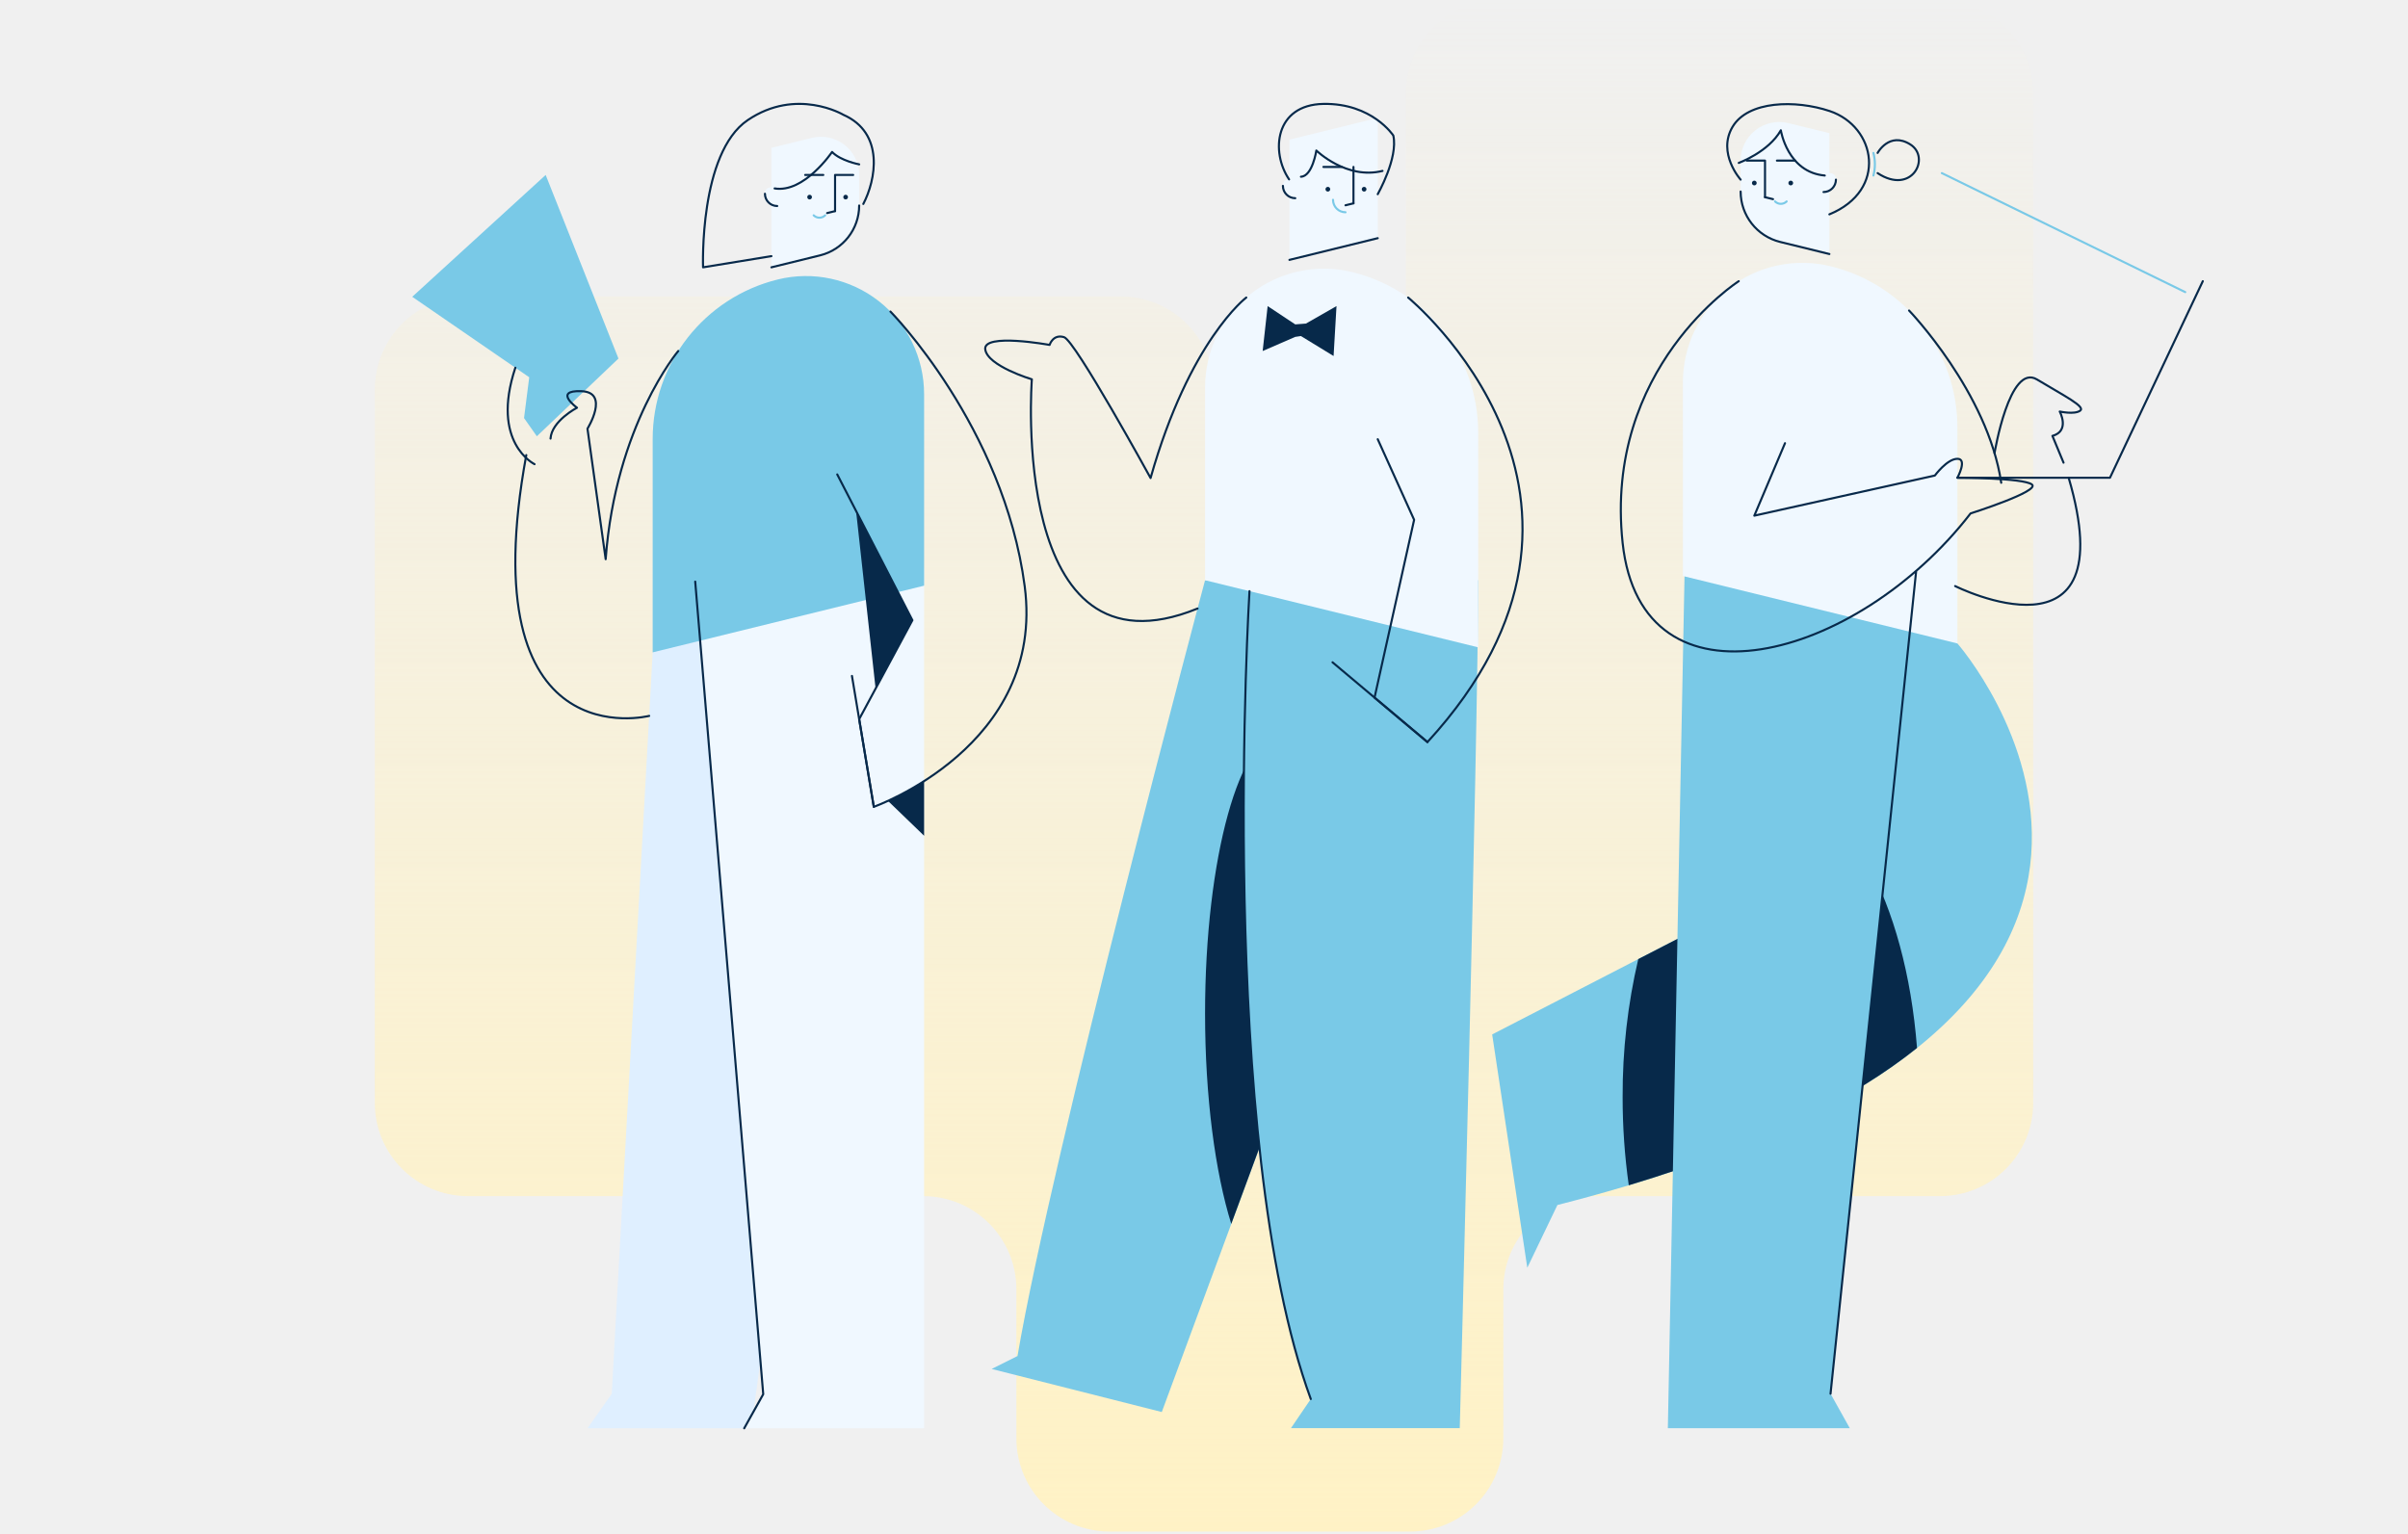
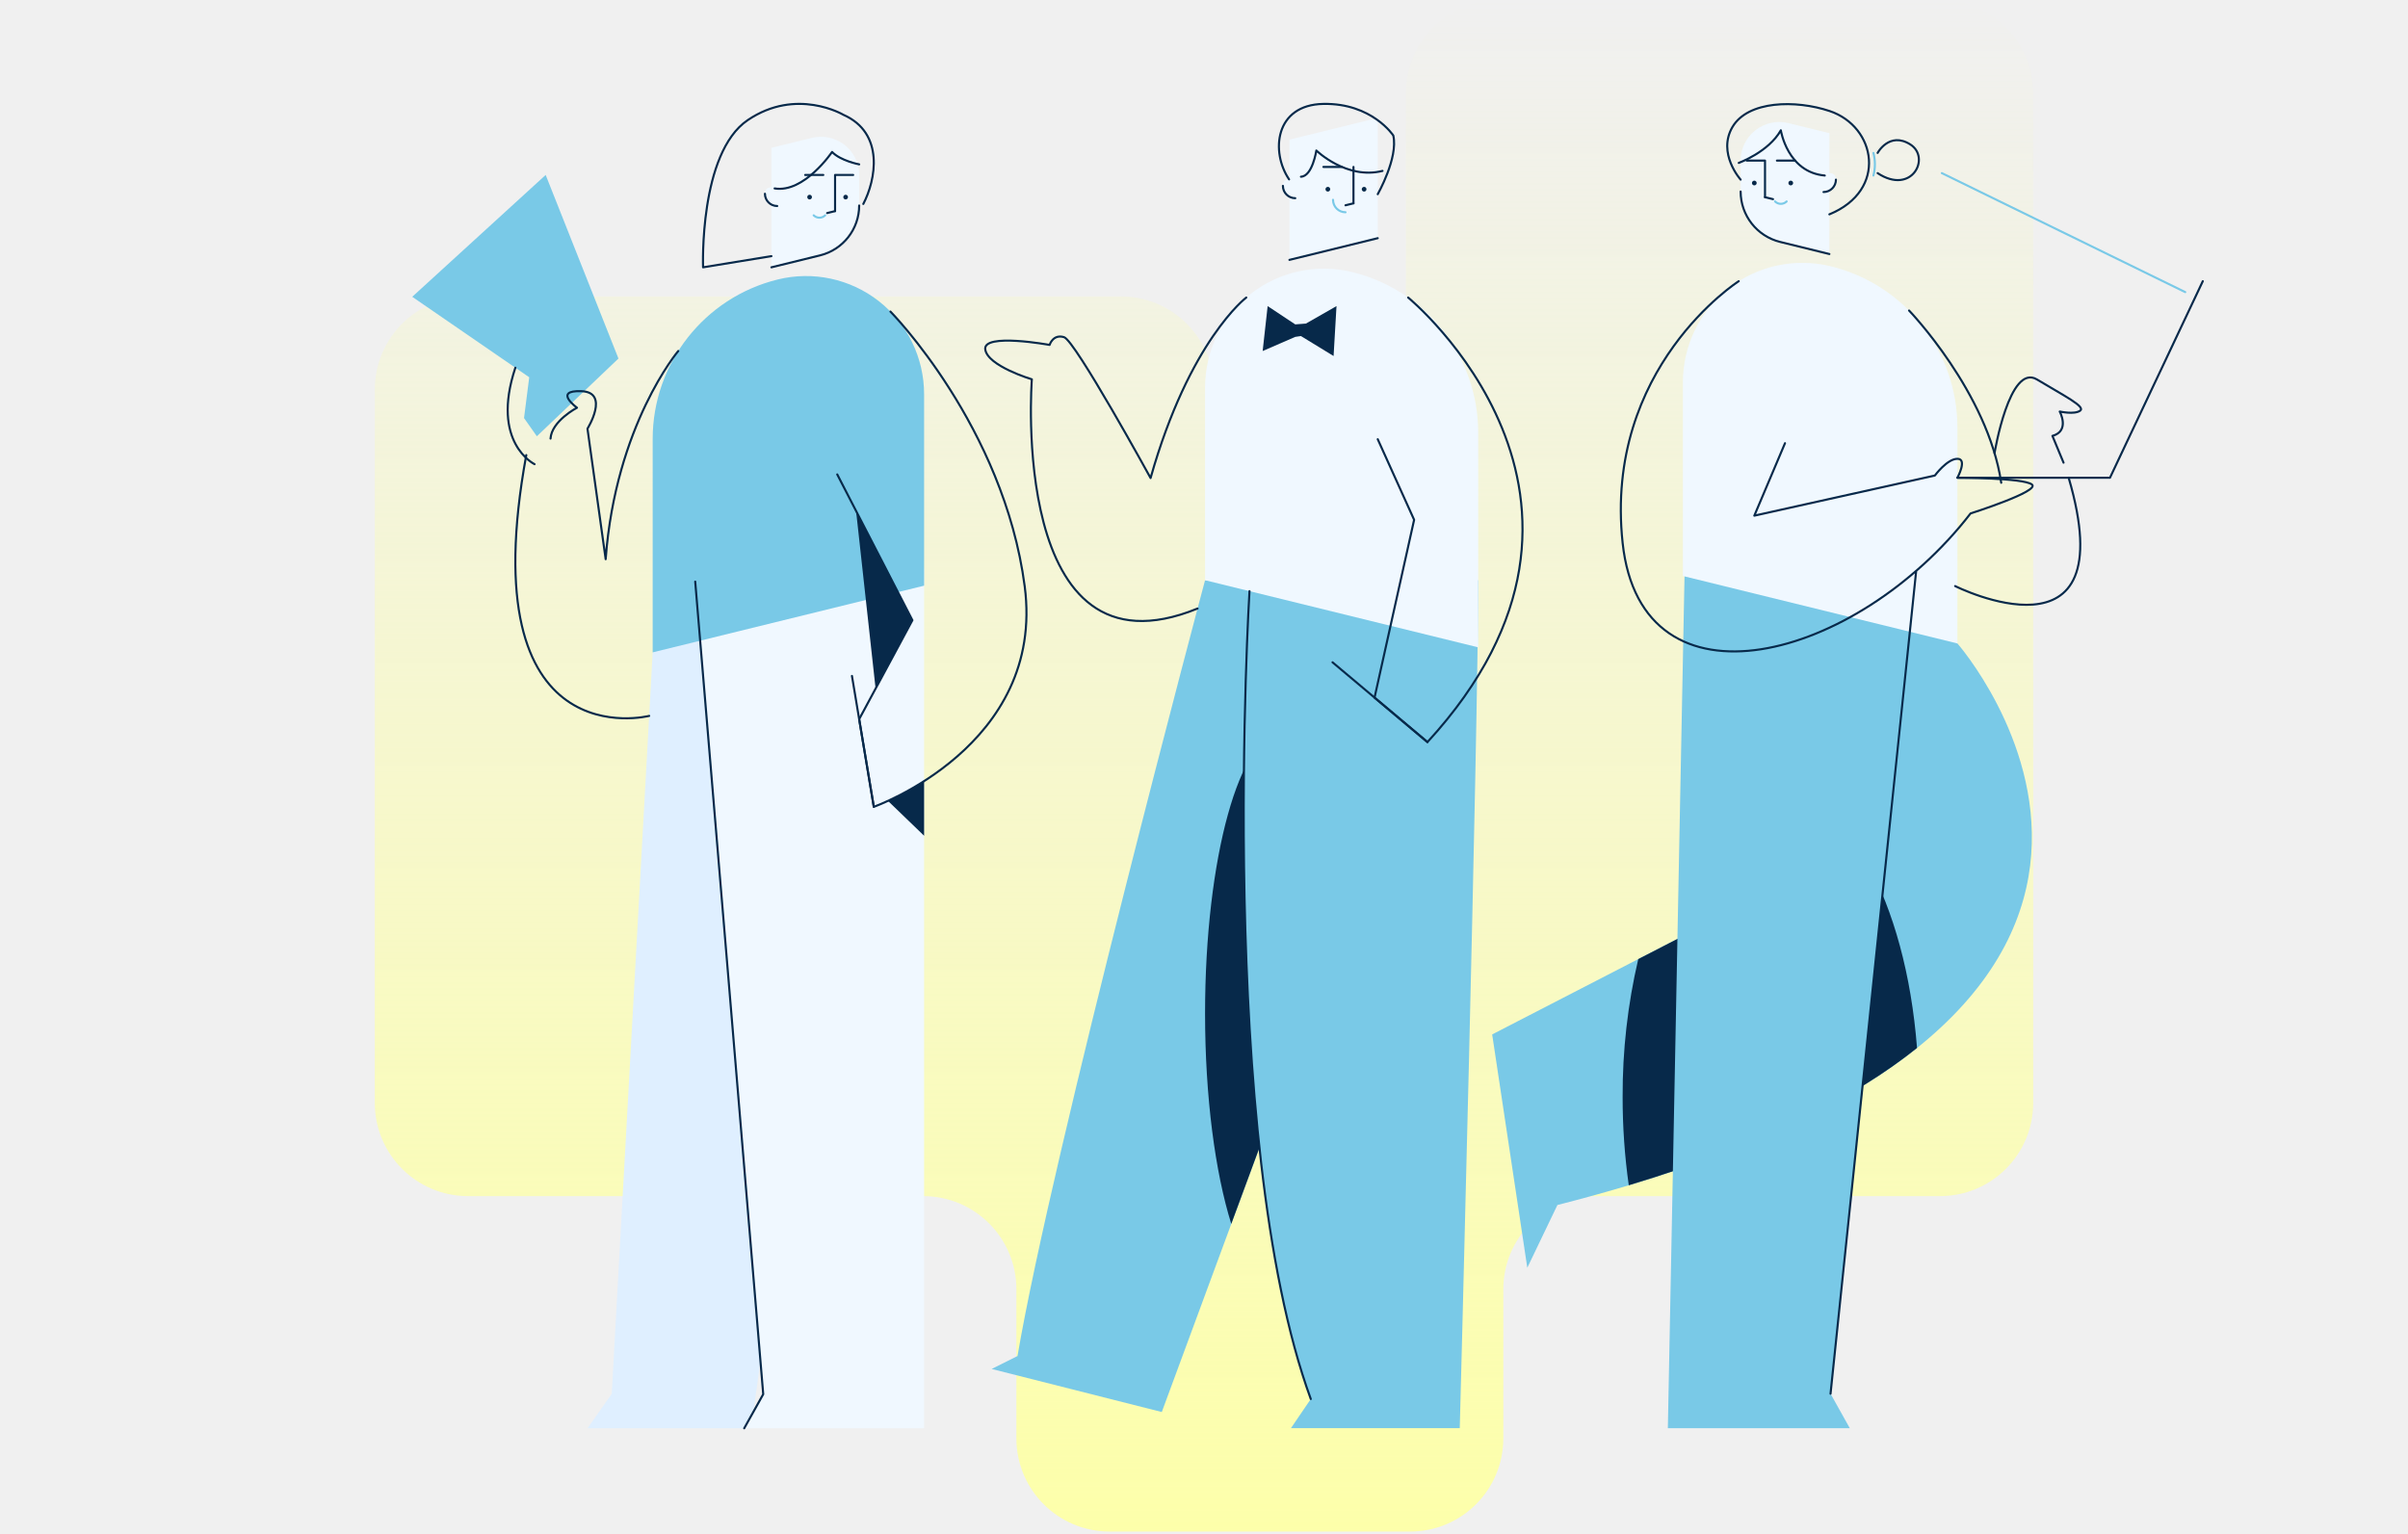
<svg xmlns="http://www.w3.org/2000/svg" width="620" height="395" viewBox="0 0 620 395" fill="none">
  <g clip-path="url(#clip0_560_55023)">
    <path fill-rule="evenodd" clip-rule="evenodd" d="M523.5 24C523.5 10.745 512.755 0 499.5 0H385.992C372.737 0 361.992 10.745 361.992 24V138.729C361.992 151.984 351.247 162.729 337.992 162.729H336.581C323.326 162.729 312.581 151.984 312.581 138.729V100.342C312.581 87.087 301.836 76.342 288.581 76.342H120.5C107.245 76.342 96.5 87.087 96.5 100.342V284.046C96.5 297.301 107.245 308.046 120.5 308.046H237.695C250.95 308.046 261.695 318.792 261.695 332.046V370.433C261.695 383.688 272.44 394.433 285.695 394.433H363.067C376.322 394.433 387.067 383.688 387.067 370.433V332.047C387.067 318.792 397.812 308.047 411.067 308.047H499.5C512.755 308.047 523.5 297.301 523.5 284.047V24Z" fill="url(#paint0_linear_560_55023)" />
    <path d="M310.275 149.431C310.275 149.431 270.854 297.11 261.982 349.232L255.328 352.559L299.132 363.648L335.174 266.059L350.412 150.872" fill="#79C9E7" />
    <path d="M343.202 205.374C339.719 194.868 335.236 188.542 330.344 188.542C319.26 188.542 310.275 220.987 310.275 261.009C310.275 282.571 312.884 301.93 317.023 315.205L335.174 266.059L343.202 205.374Z" fill="#07294A" />
    <path d="M321.711 152.242C321.711 152.242 313.06 293.446 337.495 360.301L332.391 367.8H375.851C375.851 367.8 380.599 188.196 380.599 149.431L321.711 152.242Z" fill="#79C9E7" />
    <path d="M354.731 42.99V61.341L331.998 66.928V35.96L354.731 30.373V42.99Z" fill="#F0F8FF" />
    <path d="M341.889 49.339C342.225 49.339 342.497 49.067 342.497 48.732C342.497 48.396 342.225 48.124 341.889 48.124C341.553 48.124 341.281 48.396 341.281 48.732C341.281 49.067 341.553 49.339 341.889 49.339Z" fill="#07294A" />
    <path d="M351.225 49.339C351.561 49.339 351.833 49.067 351.833 48.732C351.833 48.396 351.561 48.124 351.225 48.124C350.889 48.124 350.617 48.396 350.617 48.732C350.617 49.067 350.889 49.339 351.225 49.339Z" fill="#07294A" />
    <path d="M348.486 52.357V42.99" stroke="#07294A" stroke-width="0.539" stroke-linecap="round" stroke-linejoin="round" />
    <path d="M340.744 42.99H345.437" stroke="#07294A" stroke-width="0.539" stroke-linecap="round" stroke-linejoin="round" />
    <path d="M333.496 47.79V51.043C331.741 51.043 330.318 49.62 330.318 47.866C330.318 47.768 330.323 47.672 330.331 47.576C330.509 45.603 333.496 45.809 333.496 47.79Z" fill="#F0F8FF" />
    <path d="M333.496 51.043C331.741 51.043 330.318 49.62 330.318 47.865" stroke="#07294A" stroke-width="0.539" stroke-linecap="round" stroke-linejoin="round" />
    <path d="M346.433 54.667C344.657 54.667 343.218 53.227 343.218 51.451" stroke="#79C9E7" stroke-width="0.539" stroke-linecap="round" stroke-linejoin="round" />
    <path d="M354.731 61.341L331.998 66.928" stroke="#07294A" stroke-width="0.539" stroke-linecap="round" stroke-linejoin="round" />
    <path d="M348.486 52.365L346.434 52.869" stroke="#07294A" stroke-width="0.539" stroke-linecap="round" stroke-linejoin="round" />
    <path d="M310.275 99.79V149.431L380.599 166.715V111.428C380.599 91.825 367.215 74.754 348.178 70.075H348.178C339.049 67.831 329.394 69.908 321.996 75.709C314.597 81.509 310.275 90.388 310.275 99.79Z" fill="#F0F8FF" />
    <path d="M321.711 152.242C321.711 152.242 313.06 293.446 337.495 360.301" stroke="#07294A" stroke-width="0.539" stroke-linecap="round" stroke-linejoin="round" />
    <path d="M355.959 44.011C346.745 46.368 338.924 38.761 338.924 38.761C338.924 38.761 337.922 45.404 334.96 45.511" stroke="#07294A" stroke-width="0.539" stroke-linecap="round" stroke-linejoin="round" />
    <path d="M354.731 50.011C354.731 50.011 360.031 40.689 358.745 34.904C358.745 34.904 353.279 26.547 340.745 26.761C328.21 26.975 327.14 39.168 331.907 46.196" stroke="#07294A" stroke-width="0.539" stroke-linecap="round" stroke-linejoin="round" />
    <path d="M336.245 83.331L333.495 83.545L326.388 78.831L325.103 90.402L333.495 86.759L334.959 86.545L343.365 91.688L344.116 78.831L336.245 83.331Z" fill="#07294A" />
    <path d="M362.56 76.627C362.56 76.627 425.385 128.116 367.53 191.114L353.909 179.664L364.101 133.87L354.731 113.116" stroke="#07294A" stroke-width="0.539" stroke-linecap="round" stroke-linejoin="round" />
    <path d="M367.53 191.114L343.091 170.569" stroke="#07294A" stroke-width="0.539" stroke-linecap="round" stroke-linejoin="round" />
    <path d="M320.882 76.627C320.882 76.627 306.246 87.688 296.246 123.116C296.246 123.116 276.818 87.688 273.961 86.831C271.104 85.974 270.247 88.831 270.247 88.831C270.247 88.831 253.105 85.688 253.676 89.974C254.247 94.259 265.676 97.688 265.676 97.688C265.676 97.688 259.581 176.61 308.341 156.72" stroke="#07294A" stroke-width="0.539" stroke-linecap="round" stroke-linejoin="round" />
    <path d="M138.226 112.352L159.236 92.335L140.497 45.055L106.142 76.435L136.264 97.162L134.925 107.667L138.226 112.352Z" fill="#79C9E7" />
    <path d="M168.047 168.009L157.508 358.968L151.26 367.84H193.423L215.569 205.23L202.989 148.396" fill="#DFEFFF" />
    <path d="M178.998 149.787L237.933 146.371V210.262V367.84H191.615L196.513 359.064L178.998 149.787Z" fill="#F0F8FF" />
    <path d="M221.214 45.055V52.926C221.214 59.013 217.059 64.313 211.148 65.766L198.623 68.844V38.069L209.038 35.509C211.971 34.788 215.072 35.456 217.449 37.319C219.826 39.182 221.214 42.035 221.214 45.055V45.055Z" fill="#F0F8FF" />
    <path d="M221.214 52.926C221.214 59.013 217.059 64.313 211.148 65.766L198.623 68.844" stroke="#07294A" stroke-width="0.539" stroke-linecap="round" stroke-linejoin="round" />
    <path d="M208.453 51.365C208.119 51.365 207.849 51.094 207.849 50.761C207.849 50.427 208.119 50.157 208.453 50.157C208.786 50.157 209.057 50.427 209.057 50.761C209.057 51.094 208.786 51.365 208.453 51.365Z" fill="#07294A" />
    <path d="M217.73 51.365C217.396 51.365 217.126 51.094 217.126 50.761C217.126 50.427 217.396 50.157 217.73 50.157C218.064 50.157 218.334 50.427 218.334 50.761C218.334 51.094 218.064 51.365 217.73 51.365Z" fill="#07294A" />
    <path d="M215.008 54.364V45.055H219.672" stroke="#07294A" stroke-width="0.539" stroke-linecap="round" stroke-linejoin="round" />
    <path d="M207.315 45.055H211.979" stroke="#07294A" stroke-width="0.539" stroke-linecap="round" stroke-linejoin="round" />
    <path d="M200.11 49.825V53.057C198.367 53.057 196.953 51.644 196.953 49.9C196.953 49.803 196.957 49.707 196.966 49.613C197.143 47.652 200.11 47.856 200.11 49.825Z" fill="#F0F8FF" />
    <path d="M200.11 53.057C198.367 53.057 196.953 51.644 196.953 49.9" stroke="#07294A" stroke-width="0.539" stroke-linecap="round" stroke-linejoin="round" />
    <path d="M212.459 55.452C212.067 55.844 211.535 56.064 210.981 56.064C210.426 56.064 209.894 55.844 209.502 55.452" stroke="#79C9E7" stroke-width="0.539" stroke-linecap="round" stroke-linejoin="round" />
    <path d="M215.009 54.371L212.969 54.873" stroke="#07294A" stroke-width="0.539" stroke-linecap="round" stroke-linejoin="round" />
    <path d="M222.28 52.527C225.472 46.443 227.872 34.279 217.127 29.552C217.127 29.552 205.083 22.419 192.52 30.936C179.956 39.454 181.021 68.844 181.021 68.844L198.623 65.966" stroke="#07294A" stroke-width="0.539" stroke-linecap="round" stroke-linejoin="round" />
    <path d="M221.214 42.329C221.214 42.329 216.422 41.424 214.239 39.135C214.239 39.135 207.062 49.776 199.445 48.528" stroke="#07294A" stroke-width="0.539" stroke-linecap="round" stroke-linejoin="round" />
    <path d="M237.933 101.5V150.832L168.048 168.009V113.067C168.048 93.585 181.348 76.621 200.266 71.971H200.266C209.339 69.741 218.933 71.805 226.285 77.569C233.638 83.334 237.933 92.158 237.933 101.5V101.5Z" fill="#79C9E7" />
    <path d="M191.615 367.84L196.513 359.064L178.999 149.787" stroke="#07294A" stroke-width="0.539" stroke-linecap="round" stroke-linejoin="round" />
    <path d="M229.265 80.239C229.265 80.239 258.442 109.832 263.837 151.001C269.232 192.17 224.982 207.786 224.982 207.786L221.214 185.214L234.919 159.728L215.57 122.183" stroke="#07294A" stroke-width="0.539" stroke-linecap="round" stroke-linejoin="round" />
    <path d="M224.982 207.786L219.356 174.078" stroke="#07294A" stroke-width="0.539" stroke-linecap="round" stroke-linejoin="round" />
    <path d="M220.416 131.586L234.92 159.728L225.446 177.345L220.416 131.586Z" fill="#07294A" />
    <path d="M237.933 201.168V215.239L228.625 206.26C231.84 204.778 234.95 203.076 237.933 201.168Z" fill="#07294A" />
    <path d="M174.635 90.392C174.635 90.392 158.501 109.483 155.945 144.012L151.26 110.4C151.26 110.4 157.081 101.03 149.699 100.746C142.317 100.462 148.563 105.005 148.563 105.005C148.563 105.005 142.033 108.412 141.749 112.955" stroke="#07294A" stroke-width="0.539" stroke-linecap="round" stroke-linejoin="round" />
    <path d="M167.145 184.369C167.145 184.369 121.023 196.122 135.503 117.202" stroke="#07294A" stroke-width="0.539" stroke-linecap="round" stroke-linejoin="round" />
    <path d="M137.633 119.543C137.633 119.543 126.256 114.07 132.69 94.702" stroke="#07294A" stroke-width="0.539" stroke-linecap="round" stroke-linejoin="round" />
    <path d="M503.983 165.712L474.645 147.53L445.573 234.747L384.198 266.403L393.243 326.486L400.996 310.335C588.996 262.527 503.983 165.712 503.983 165.712Z" fill="#79C9E7" />
    <path d="M456.123 203.096L445.573 234.747L421.811 247.003C419.086 258.656 417.736 270.588 417.788 282.555C417.779 290.149 418.307 297.734 419.369 305.254C453.893 294.88 477.628 282.686 493.585 269.898C490.685 232.157 475.032 203.293 456.123 203.096Z" fill="#07294A" />
    <path d="M493.342 147.284L442.909 143.829L433.739 147.563L429.429 367.812H476.272L471.319 358.936L493.342 147.284Z" fill="#79C9E7" />
    <path d="M448.17 41.363V49.324C448.17 55.479 452.372 60.84 458.35 62.309L471.018 65.422V34.298L460.484 31.709C457.518 30.98 454.382 31.655 451.978 33.539C449.574 35.424 448.17 38.309 448.17 41.363V41.363Z" fill="#F0F8FF" />
    <path d="M448.17 49.324C448.17 55.479 452.372 60.84 458.35 62.309L471.018 65.422" stroke="#07294A" stroke-width="0.539" stroke-linecap="round" stroke-linejoin="round" />
    <path d="M461.076 47.744C461.413 47.744 461.687 47.471 461.687 47.133C461.687 46.796 461.413 46.523 461.076 46.523C460.738 46.523 460.465 46.796 460.465 47.133C460.465 47.471 460.738 47.744 461.076 47.744Z" fill="#07294A" />
    <path d="M451.693 47.744C452.03 47.744 452.304 47.471 452.304 47.133C452.304 46.796 452.03 46.523 451.693 46.523C451.356 46.523 451.082 46.796 451.082 47.133C451.082 47.471 451.356 47.744 451.693 47.744Z" fill="#07294A" />
    <path d="M454.446 50.778V41.363H449.729" stroke="#07294A" stroke-width="0.539" stroke-linecap="round" stroke-linejoin="round" />
    <path d="M462.227 41.363H457.511" stroke="#07294A" stroke-width="0.539" stroke-linecap="round" stroke-linejoin="round" />
    <path d="M469.513 46.187V49.456C471.276 49.456 472.706 48.027 472.706 46.263C472.706 46.165 472.702 46.068 472.693 45.972C472.514 43.99 469.513 44.196 469.513 46.187Z" fill="#F0F8FF" />
    <path d="M469.513 49.456C471.276 49.456 472.706 48.027 472.706 46.263" stroke="#07294A" stroke-width="0.539" stroke-linecap="round" stroke-linejoin="round" />
    <path d="M457.024 51.878C457.421 52.274 457.959 52.497 458.52 52.497C459.08 52.497 459.618 52.274 460.015 51.878" stroke="#79C9E7" stroke-width="0.539" stroke-linecap="round" stroke-linejoin="round" />
    <path d="M454.446 50.785L456.509 51.292" stroke="#07294A" stroke-width="0.539" stroke-linecap="round" stroke-linejoin="round" />
    <path d="M433.305 98.449V148.341L503.983 165.713V110.147C503.983 90.444 490.532 73.287 471.399 68.584H471.399C462.223 66.329 452.52 68.417 445.084 74.247C437.648 80.076 433.305 89.001 433.305 98.449V98.449Z" fill="#F0F8FF" />
    <path d="M471.318 358.936L493.341 147.283" stroke="#07294A" stroke-width="0.539" stroke-linecap="round" stroke-linejoin="round" />
    <path d="M447.686 41.958C447.686 41.958 455.355 39.158 458.519 33.559C458.519 33.559 460.21 44.363 469.831 45.206" stroke="#07294A" stroke-width="0.539" stroke-linecap="round" stroke-linejoin="round" />
    <path d="M448.17 46.263C448.17 46.263 442.087 39.482 446.071 32.698C450.055 25.914 462.323 25.663 471.109 28.606C483.005 32.59 486.159 48.972 471.018 55.203" stroke="#07294A" stroke-width="0.539" stroke-linecap="round" stroke-linejoin="round" />
    <path d="M482.359 39.383C482.862 41.291 482.862 43.298 482.359 45.206" stroke="#79C9E7" stroke-width="0.539" stroke-linecap="round" stroke-linejoin="round" />
    <path d="M483.436 39.383C483.436 39.383 486.451 33.81 491.835 37.184C497.219 40.558 492.265 50.407 483.436 44.585" stroke="#07294A" stroke-width="0.539" stroke-linecap="round" stroke-linejoin="round" />
    <path d="M447.686 72.416C447.686 72.416 412.915 94.614 417.788 139.839C422.66 185.065 478.08 170.134 507.369 132.23C507.369 132.23 525.447 126.487 523.156 124.764C520.865 123.041 503.983 123.041 503.983 123.041C503.983 123.041 506.627 118.16 503.983 118.16C501.339 118.16 498.18 122.467 498.18 122.467L451.693 132.804L459.593 114.14" stroke="#07294A" stroke-width="0.539" stroke-linecap="round" stroke-linejoin="round" />
    <path d="M503.983 123.041H543.262L567.167 72.416" stroke="#07294A" stroke-width="0.539" stroke-linecap="round" stroke-linejoin="round" />
    <path d="M562.644 75.231L499.975 44.585" stroke="#79C9E7" stroke-width="0.539" stroke-linecap="round" stroke-linejoin="round" />
    <path d="M491.534 79.969C491.534 79.969 511.82 101.075 515.265 124.333" stroke="#07294A" stroke-width="0.539" stroke-linecap="round" stroke-linejoin="round" />
    <path d="M503.399 150.938C503.399 150.938 547.266 172.926 532.63 123.042" stroke="#07294A" stroke-width="0.539" stroke-linecap="round" stroke-linejoin="round" />
    <path d="M513.546 116.696C513.546 116.696 517.366 93.447 524.475 97.729C531.584 102.011 537.056 104.729 535.575 105.775C534.093 106.82 530.33 105.984 530.33 105.984C530.33 105.984 533.048 111.002 528.448 112.257L531.309 119.156" stroke="#07294A" stroke-width="0.539" stroke-linecap="round" stroke-linejoin="round" />
  </g>
  <defs>
    <linearGradient id="paint0_linear_560_55023" x1="310" y1="0" x2="310" y2="394.433" gradientUnits="userSpaceOnUse">
-       <stop stop-color="#FFF2C5" stop-opacity="0" />
-       <stop offset="1" stop-color="#FFF2C5" />
+       <stop stop-color="#FDFFAA" stop-opacity="0" />
+       <stop offset="1" stop-color="#FDFFAA" />
    </linearGradient>
    <clipPath id="clip0_560_55023">
      <rect width="620" height="394.433" fill="white" />
    </clipPath>
  </defs>
</svg>
